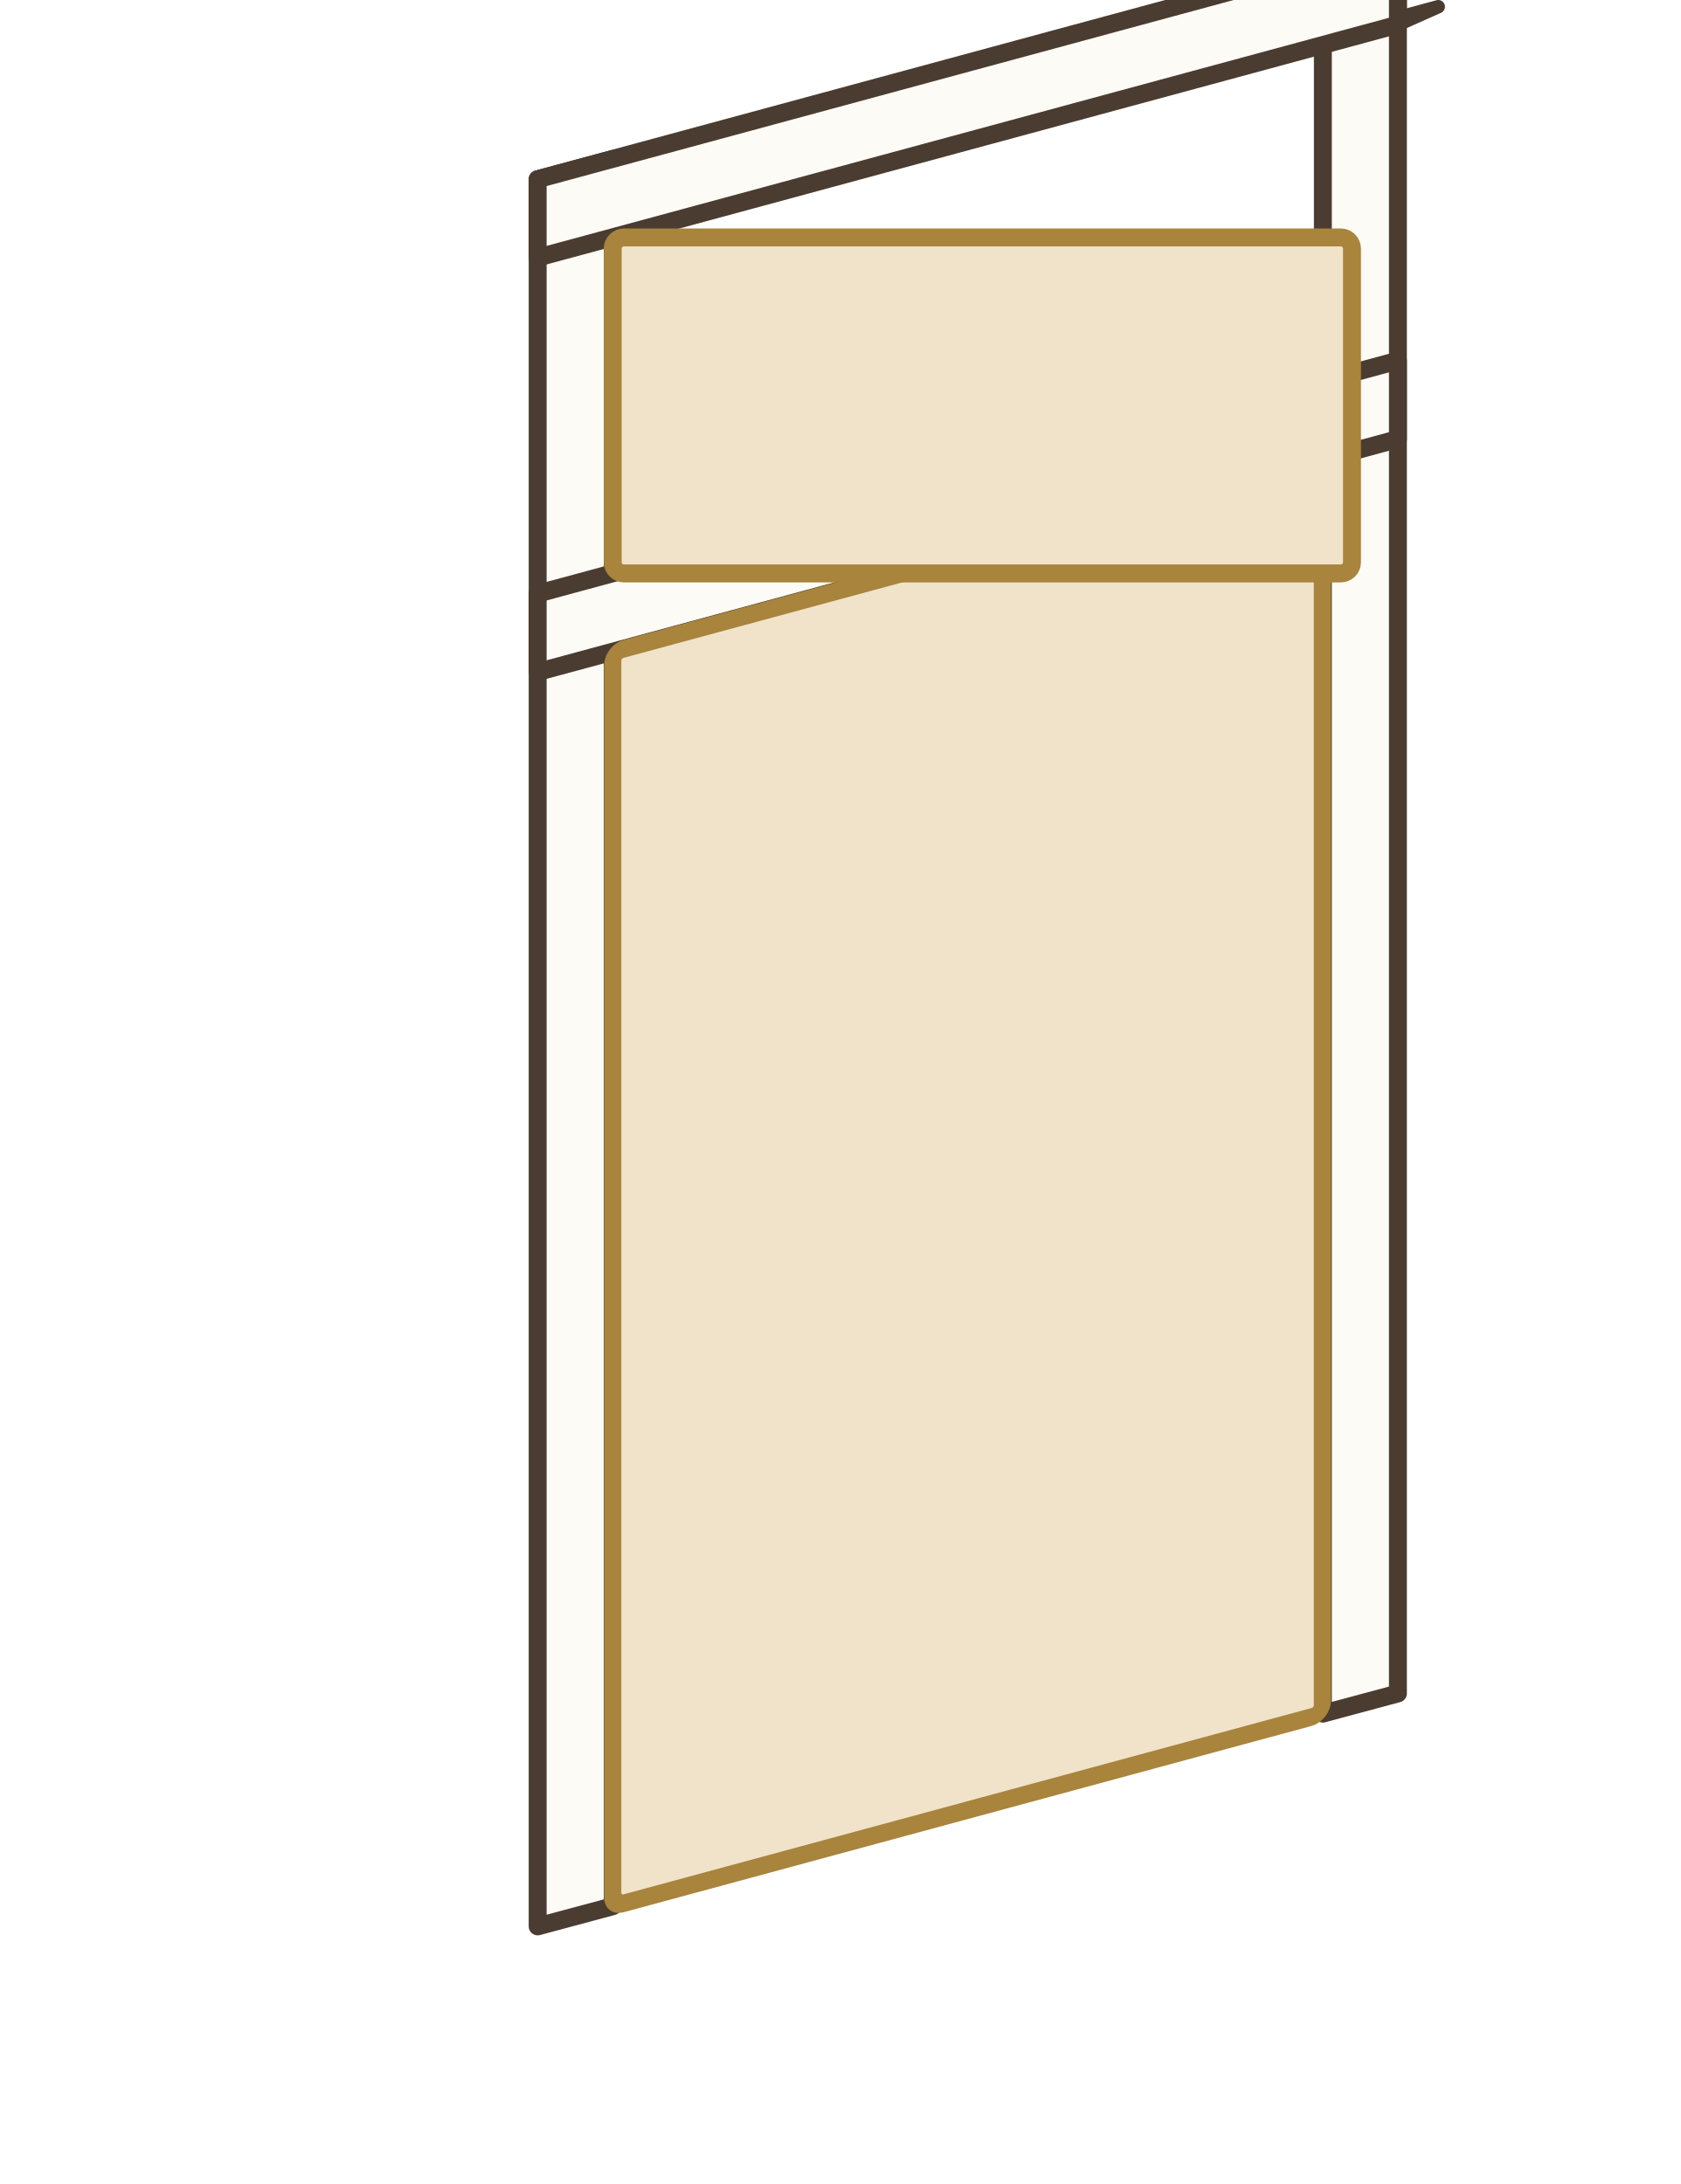
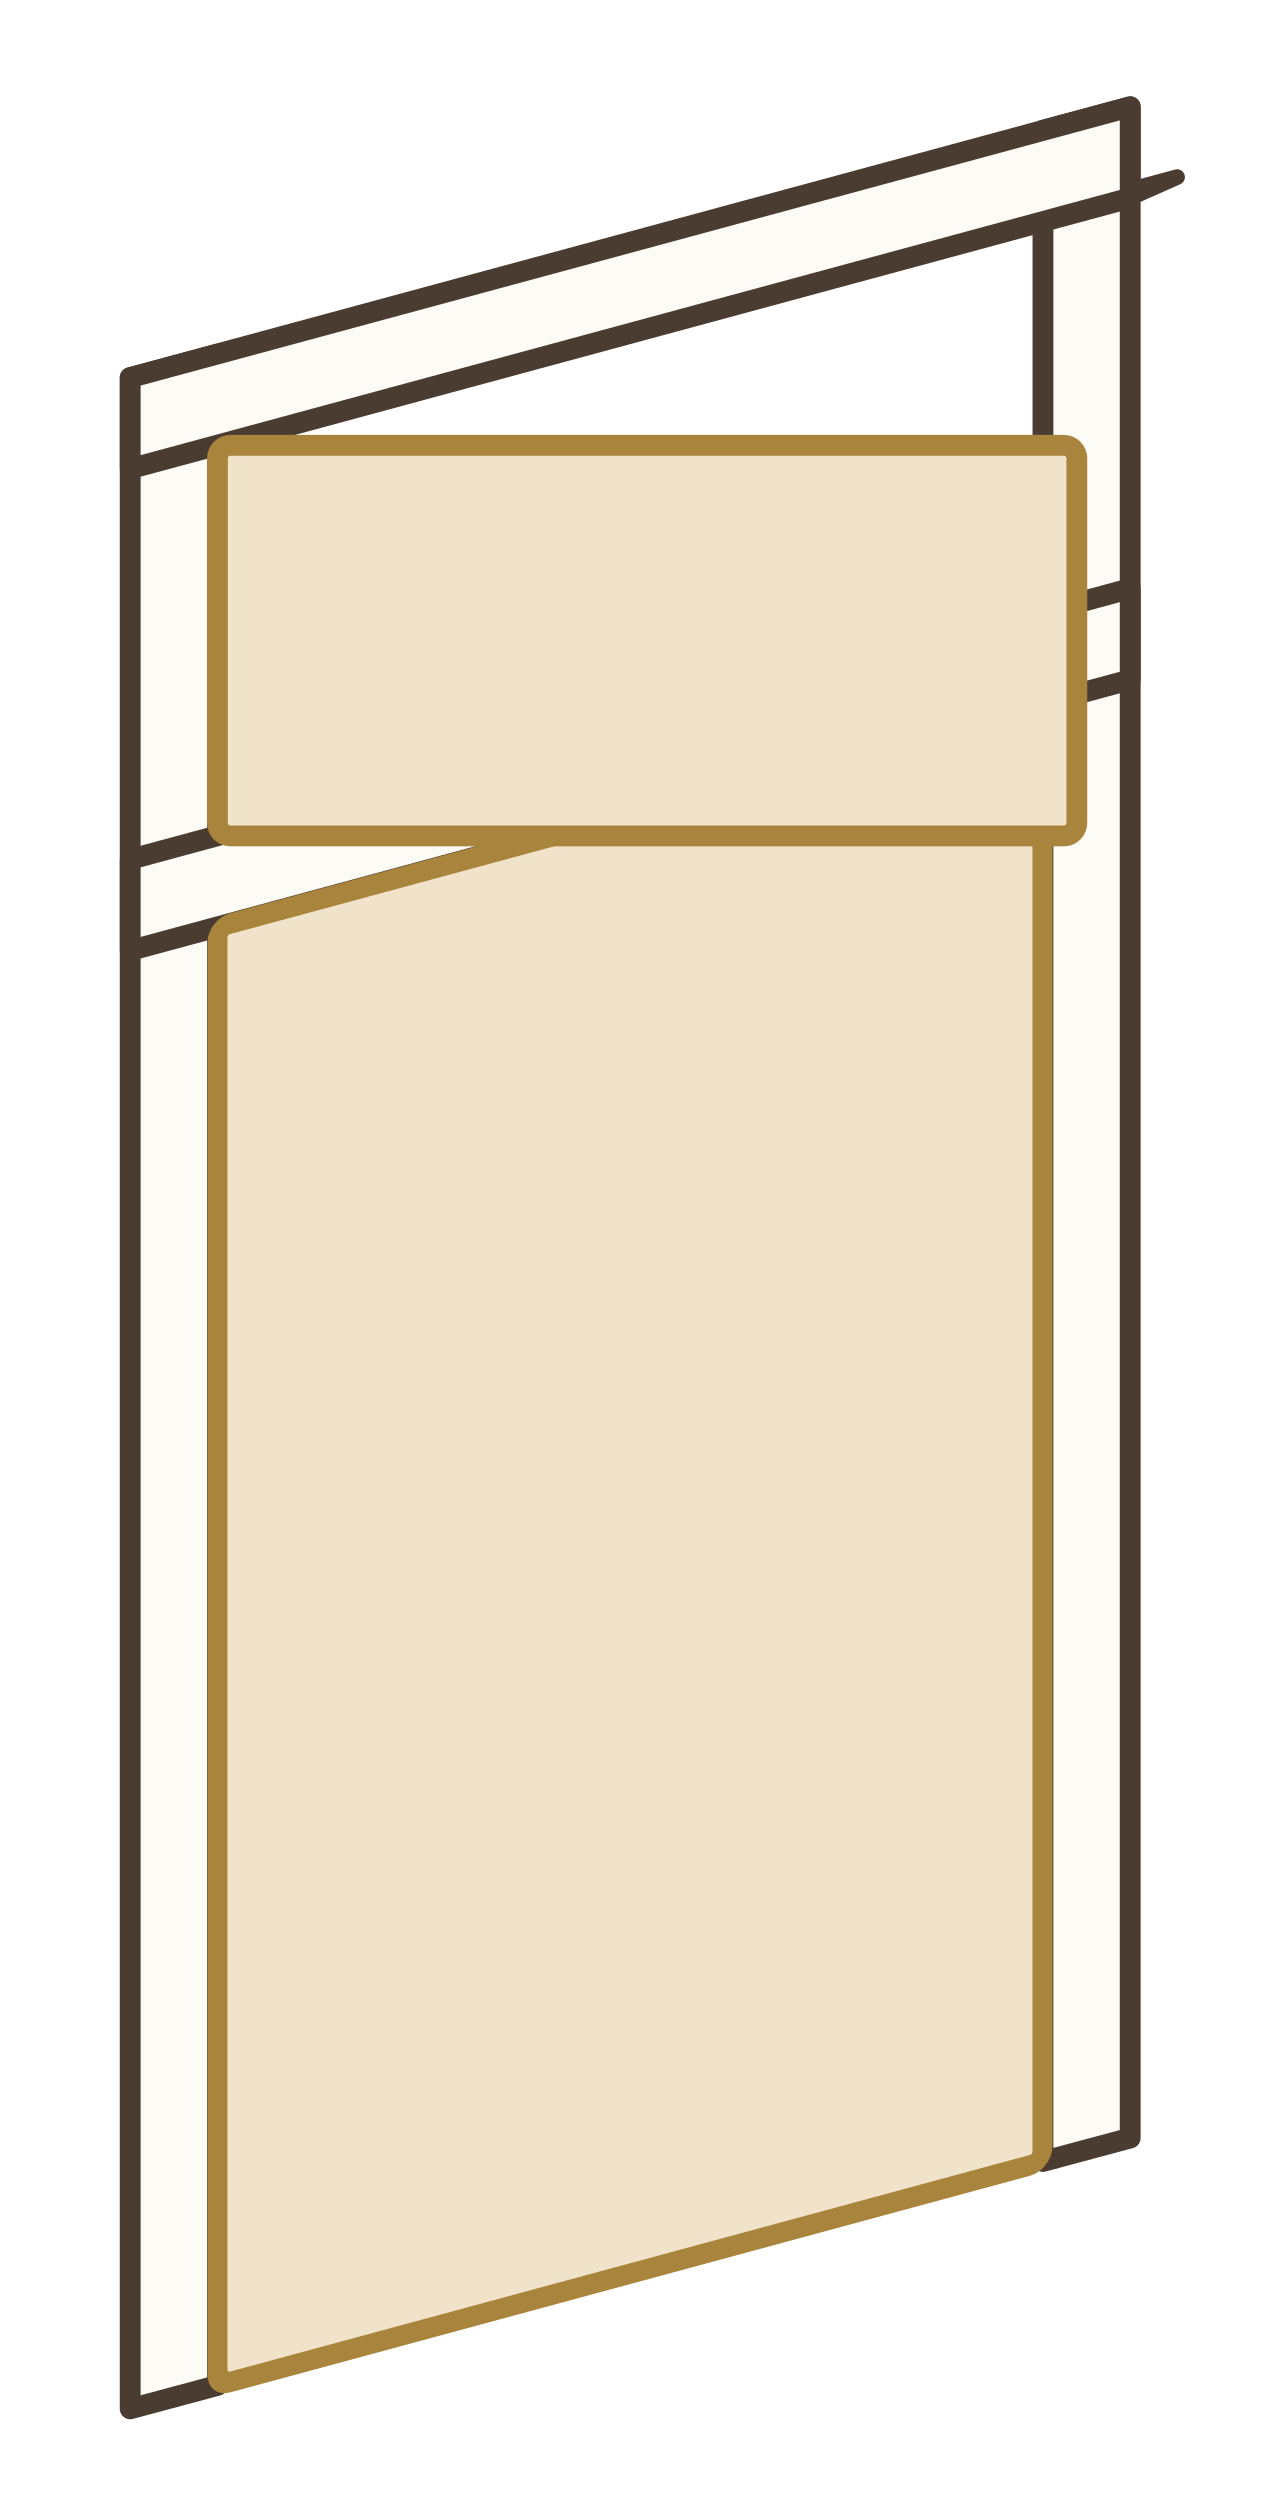
- <svg xmlns="http://www.w3.org/2000/svg" viewBox="0 0 150 195" role="img" aria-label="">
+ <svg xmlns="http://www.w3.org/2000/svg" viewBox="38 -13 98 192" role="img" aria-label="">
  <style>g{transform-box:view-box;transform-origin:0 0}.s{animation:sl 5s linear infinite}@keyframes sl{0%{transform:matrix(0.960,-0.260,-0.000,1.000,0,0)}12%{transform:matrix(0.960,-0.260,-0.000,1.000,0,0)}24%{transform:matrix(0.960,-0.260,-0.125,1.032,0,0)}34%{transform:matrix(0.960,-0.260,-0.244,1.019,0,0)}44%{transform:matrix(0.960,-0.260,-0.318,0.986,0,0)}50%{transform:matrix(0.960,-0.260,-0.336,0.974,0,0)}68%{transform:matrix(0.960,-0.260,-0.336,0.974,0,0)}76%{transform:matrix(0.960,-0.260,-0.263,1.013,0,0)}84%{transform:matrix(0.960,-0.260,-0.145,1.033,0,0)}92%{transform:matrix(0.960,-0.260,-0.042,1.016,0,0)}100%{transform:matrix(0.960,-0.260,-0.000,1.000,0,0)}}</style>
  <g style="transform:translate(48px,172px)">
    <path d="M70.1 -19.0 L73.7 -20.5 L73.7 -169.5 L70.1 -168.0 Z" fill="#e6dccb" stroke="#4a3c30" stroke-width="1.2" stroke-linejoin="round" />
    <path d="M0.0 -149.0 L76.8 -169.8 L80.4 -171.4 L3.6 -150.6 Z" fill="#f3ede1" stroke="#4a3c30" stroke-width="1.2" stroke-linejoin="round" />
    <path d="M0.0 0.0 L6.7 -1.8 L6.7 -157.8 L0.0 -156.0 Z" fill="#fdfbf6" stroke="#4a3c30" stroke-width="1.6" stroke-linejoin="round" />
    <path d="M70.1 -19.0 L76.8 -20.8 L76.8 -176.8 L70.1 -175.0 Z" fill="#fdfbf6" stroke="#4a3c30" stroke-width="1.6" stroke-linejoin="round" />
    <path d="M0.0 -149.0 L76.8 -169.8 L76.8 -176.8 L0.0 -156.0 Z" fill="#fdfbf6" stroke="#4a3c30" stroke-width="1.6" stroke-linejoin="round" />
    <path d="M0.0 -112.0 L76.8 -132.8 L76.8 -139.8 L0.0 -119.0 Z" fill="#fdfbf6" stroke="#4a3c30" stroke-width="1.6" stroke-linejoin="round" />
    <g style="transform:translate(6.7px,-113.8px)">
      <g style="transform:matrix(0.960,-0.260,0,1,0,0)">
        <rect x="0" y="0" width="66" height="112" rx="1" fill="#f0e3c9" stroke="#a8843c" stroke-width="1.6" />
      </g>
    </g>
    <g style="transform:translate(6.7px,-150.8px)">
      <g class="s">
        <rect x="0" y="0" width="66" height="30" rx="1" fill="#f0e3c9" stroke="#a8843c" stroke-width="1.6" />
      </g>
    </g>
  </g>
</svg>
